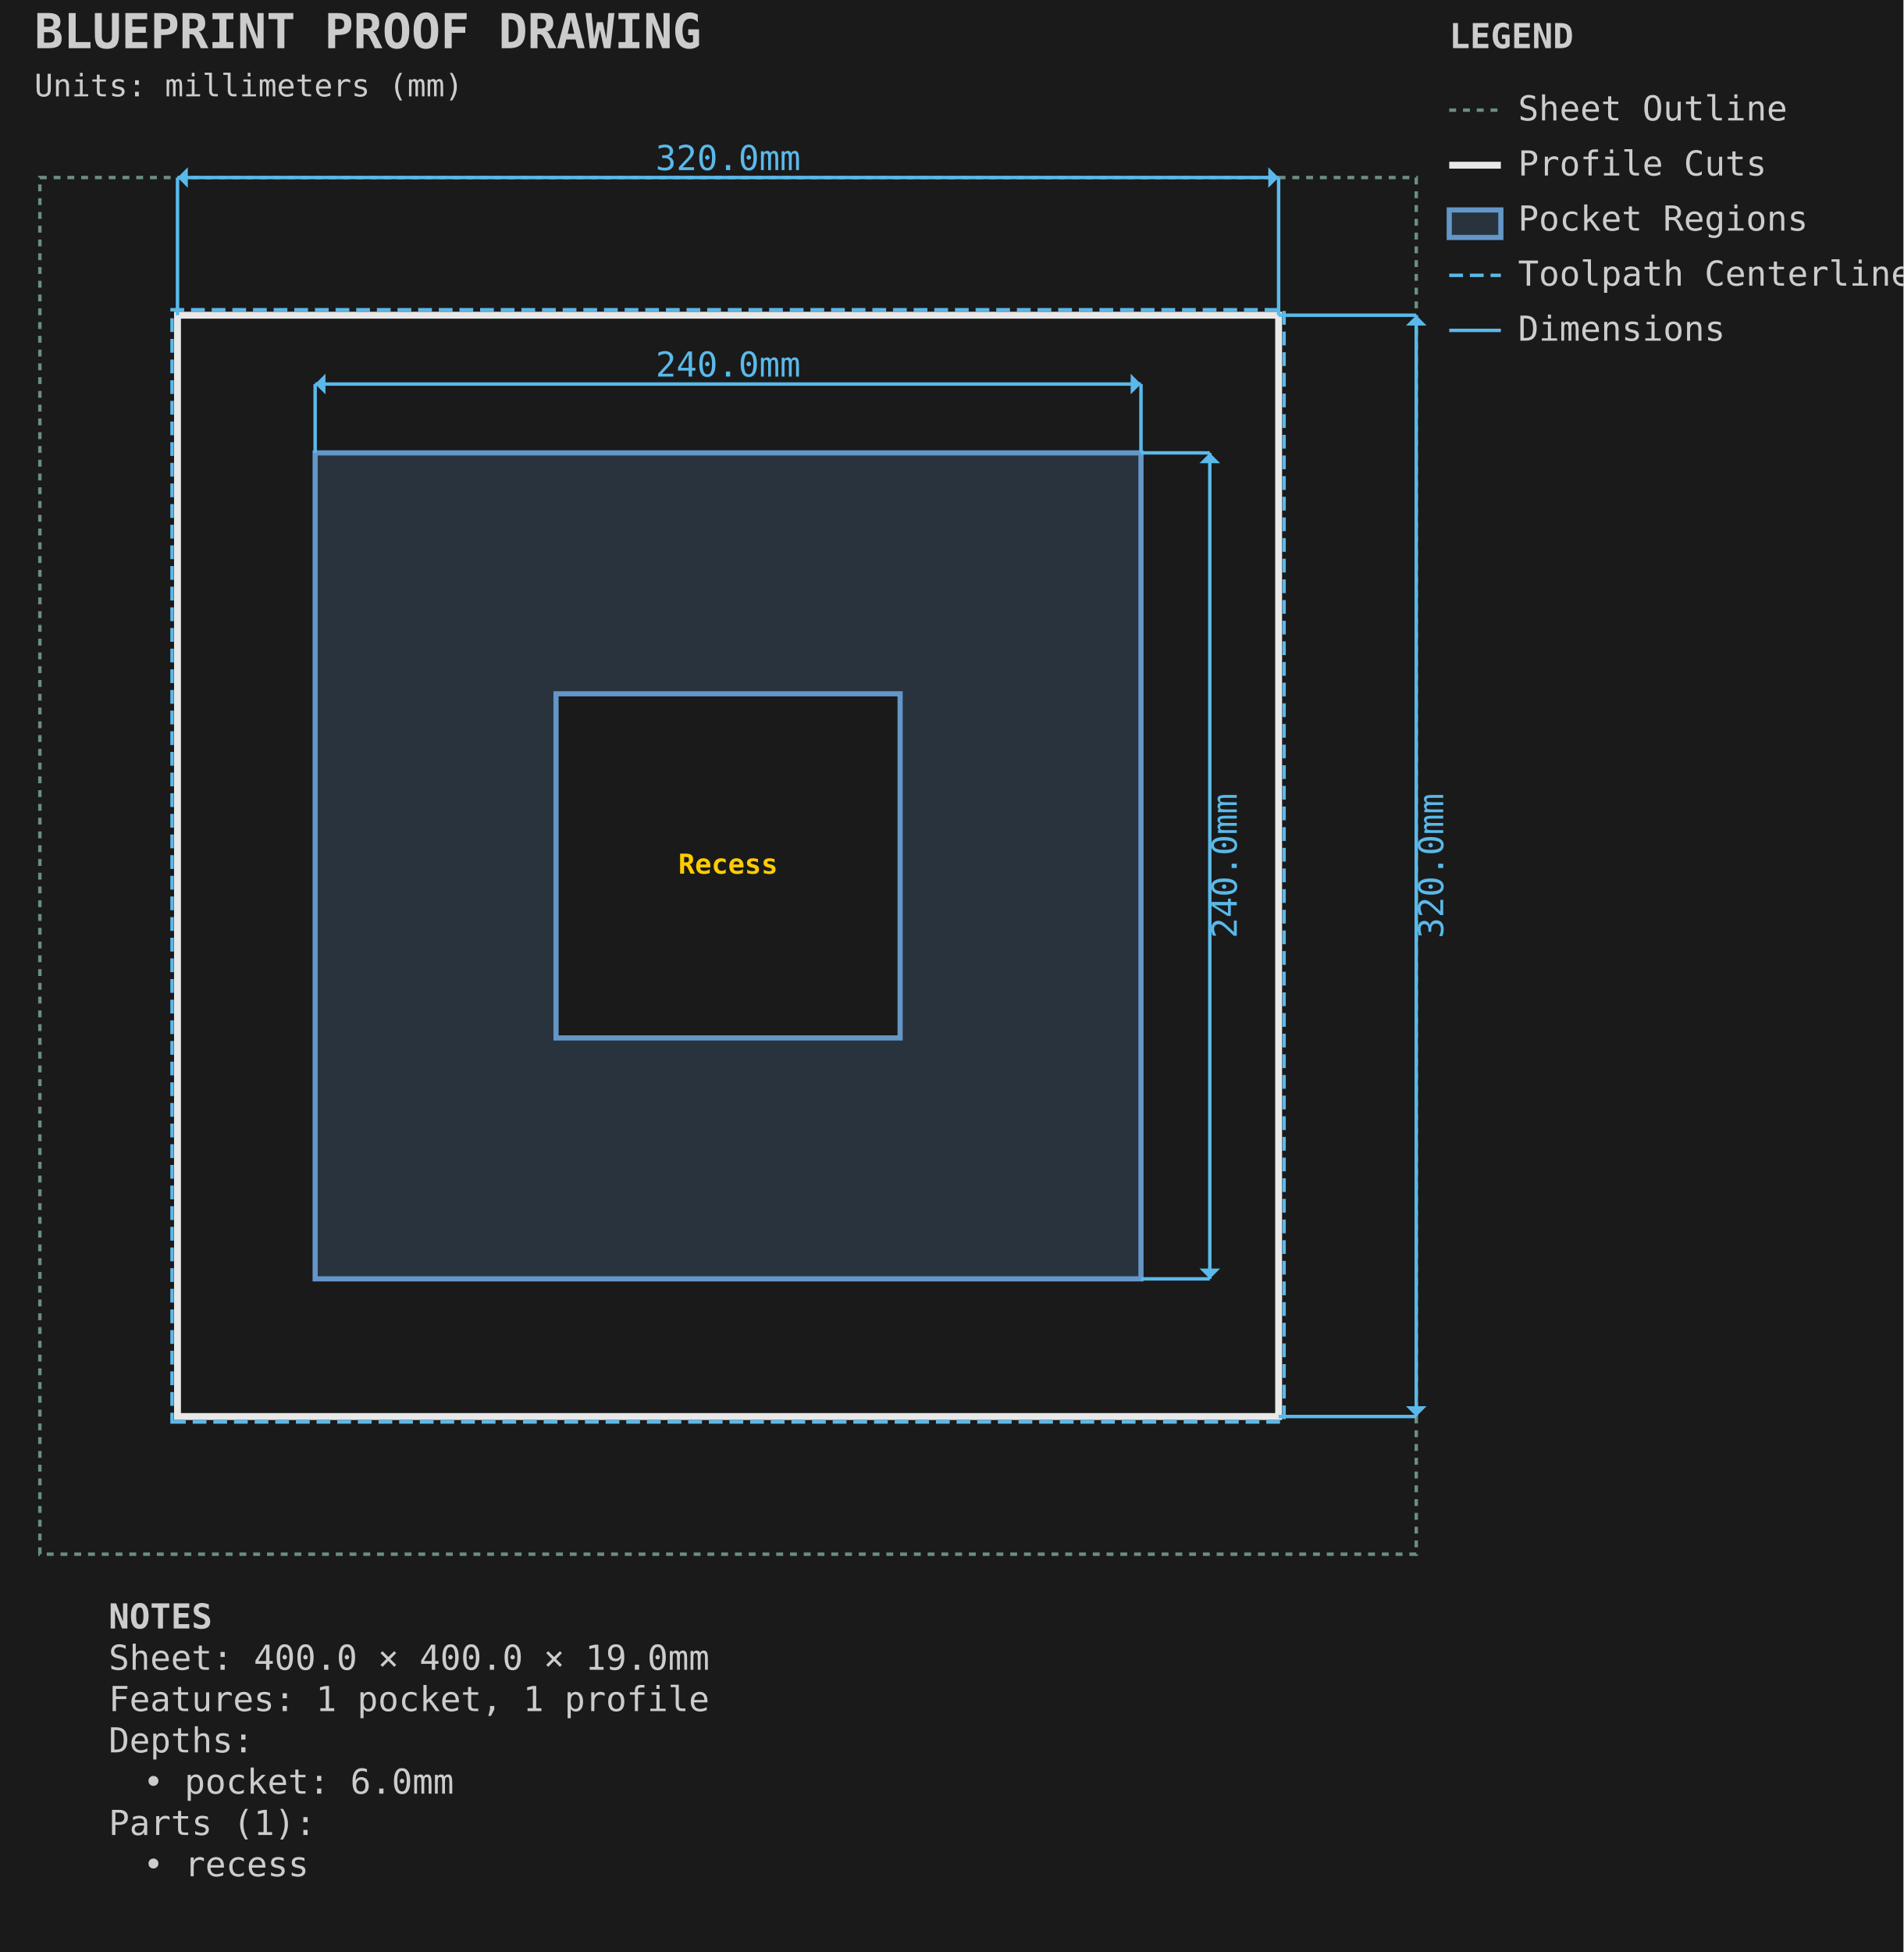
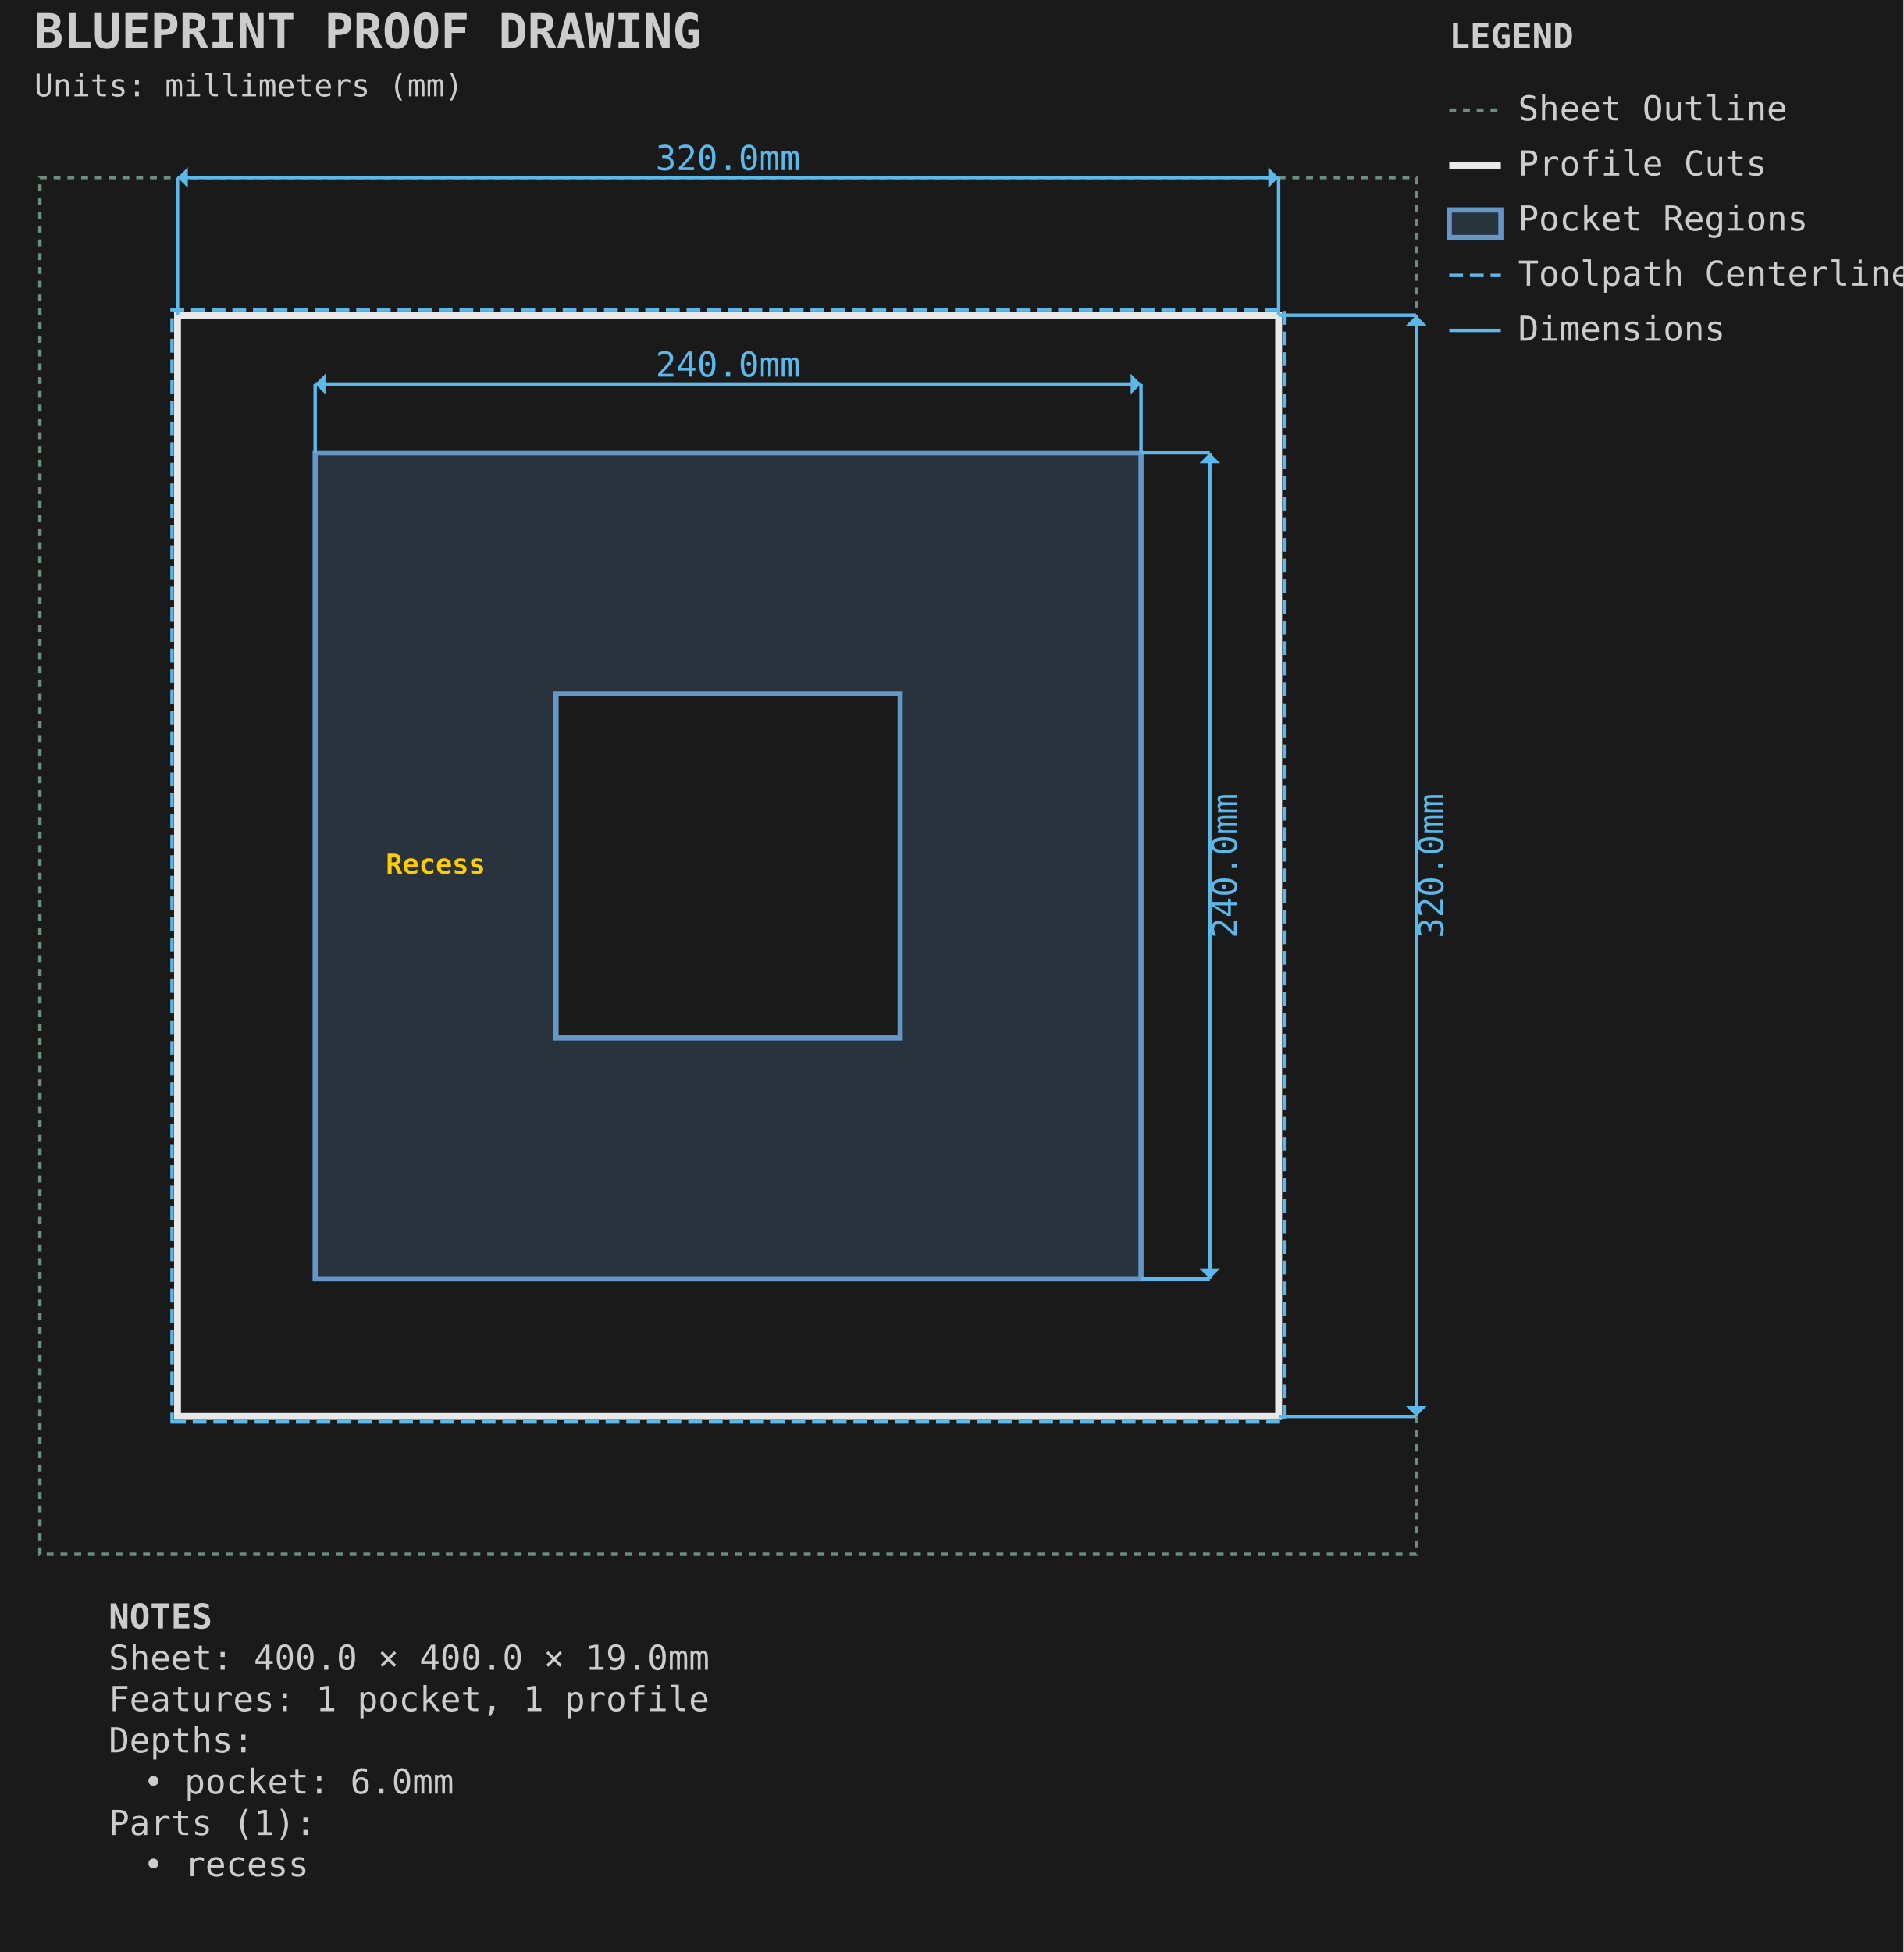
<svg xmlns="http://www.w3.org/2000/svg" viewBox="-11.588 -51.587 553.175 567.175" width="553.175mm" height="567.175mm">
  <style>.default { stroke: #e8e8e8; fill: none; stroke-width: 1; }
.sheet-outline { stroke: #6b8e7f; fill: none; stroke-width: 1; stroke-dasharray: 2,2; }
.profile { stroke: #e8e8e8; fill: none; stroke-width: 2; }
.pocket { stroke: #6496c8; fill: #6496c8; fill-opacity: 0.2; stroke-width: 1.5; }
.hole { stroke: #e8e8e8; fill: none; stroke-width: 1.5; }
.engrave { stroke: #888888; fill: none; stroke-width: 0.25; }
.bevel { stroke: #ffb454; fill: none; stroke-width: 1.5; }
.chamfer { stroke: #8bd49c; fill: none; stroke-width: 1.5; stroke-dasharray: 6,2; }
.roundover { stroke: #cba6f7; fill: none; stroke-width: 1.5; stroke-dasharray: 2,2; }
.edge-unplanned { stroke: #ff6b6b; fill: none; stroke-width: 1.5; stroke-dasharray: 4,2; }
.edge-label { fill: #e8e8e8; stroke: none; font-family: monospace; font-size: 8px; }
.keepout { stroke: #ff6b6b; fill: #ff6b6b; fill-opacity: 0.15; stroke-width: 1; stroke-dasharray: 4,2; }
.waste { stroke: #ff9500; fill: none; stroke-width: 2; stroke-dasharray: 8,4; }
.toolpath { stroke: #5ab9ea; fill: none; stroke-width: 1; stroke-dasharray: 4,2; }
.dimension { stroke: #5ab9ea; fill: none; stroke-width: 1; }
.dimension-text { fill: #5ab9ea; font-family: monospace; font-size: 10px; }
.construction { stroke: #6b8e7f; fill: none; stroke-width: 0.5; stroke-dasharray: 2,2; }
.label { fill: #ffcc00; font-family: monospace; font-size: 8px; font-weight: bold; }
.notes { fill: #cccccc; font-family: monospace; font-size: 10px; }
.table { stroke: #5c4a32; fill: #c4a46c; fill-opacity: 0.2; stroke-width: 1; }
.envelope { stroke: #ff6b6b; fill: none; stroke-width: 2; }
.spoilboard { stroke: none; fill: #4ecdc4; fill-opacity: 0.1; stroke-width: 0; }
.effective-envelope { stroke: #ffd93d; fill: none; stroke-width: 1; stroke-dasharray: 4,2; }
.origin { stroke: #ff6b6b; fill: #ff6b6b; stroke-width: 1; }
.centerline { stroke: #6b8e7f; fill: none; stroke-width: 0.5; stroke-dasharray: 8,4; }
.soft-limit { stroke: #ff9500; fill: none; stroke-width: 1.5; stroke-dasharray: 6,3; }
.t-track { stroke: none; fill: #66cc88; fill-opacity: 0.25; stroke-width: 0; }
.margin-zone { fill: #6b8e7f; fill-opacity: 0.15; }
.legend { fill: #cccccc; font-family: monospace; font-size: 10px; }
.title { fill: #cccccc; font-family: monospace; font-size: 14px; font-weight: bold; }
.section-label { fill: #5ab9ea; font-family: monospace; font-size: 9px; font-weight: bold; }
.callout-box { stroke: #5ab9ea; fill: none; stroke-width: 1; }
.callout-detail { stroke: #e8e8e8; fill: none; stroke-width: 1.5; }
.beam-assembly { stroke: #e8e8e8; fill: none; stroke-width: 1; }
.beam-layer { stroke: #6496c8; fill: #6496c8; fill-opacity: 0.15; stroke-width: 1; }
.beam-splice { stroke: #ff9500; fill: none; stroke-width: 1.5; stroke-dasharray: 4,2; }
.title-subtitle { fill: #cccccc; font-family: monospace; font-size: 9px; }
.callout-ref-text { fill: #5ab9ea; font-family: monospace; font-size: 7px; }
.callout-dim-text { fill: #5ab9ea; font-family: monospace; font-size: 8px; }
.beam-dim-text { fill: #5ab9ea; font-family: monospace; font-size: 8px; }
.beam-segment-text { fill: #5ab9ea; font-family: monospace; font-size: 7px; }
.heightfield-border { stroke: #ffcc00; fill: none; stroke-width: 1; stroke-dasharray: 4,2; }</style>
  <rect x="-11.588" y="-51.587" width="553.175" height="567.175" fill="#1a1a1a" />
  <g id="SHEET_OUTLINE" class="sheet-outline">
    <rect x="0.000" y="0.000" width="400.000" height="400.000" stroke="#6b8e7f" fill="none" stroke-width="1" stroke-dasharray="2,2" id="sheet_boundary" />
  </g>
  <g id="PROFILE_CUTS" class="profile-cuts">
    <path d="M 40.000 360.000 L 360.000 360.000 L 360.000 40.000 L 40.000 40.000 Z" stroke="#e8e8e8" fill="none" stroke-width="2" id="generated_profile_0" />
  </g>
  <g id="PROFILE_TOOLPATHS" class="profile-toolpaths">
    <path d="M 38.413 361.587 L 361.587 361.587 L 361.587 38.413 L 38.413 38.413 Z" stroke="#5ab9ea" fill="none" stroke-width="1" stroke-dasharray="4,2" id="generated_profile_0_toolpath" />
  </g>
  <g id="POCKET_REGIONS" class="pocket-regions">
    <path d="M 80.000 320.000 L 80.000 80.000 L 320.000 80.000 L 320.000 320.000 Z M 250.000 150.000 L 150.000 150.000 L 150.000 250.000 L 250.000 250.000 Z" stroke="#6496c8" fill="#6496c8" fill-opacity="0.2" stroke-width="1.5" fill-rule="evenodd" id="recess" />
  </g>
  <g id="LABELS" class="labels">
-     <text x="200.000" y="200.000" text-anchor="middle" dominant-baseline="middle" fill="#ffcc00" font-family="monospace" font-size="8px" font-weight="bold" id="recess_label">Recess</text>
+     <text x="115.000" y="200.000" text-anchor="middle" dominant-baseline="middle" fill="#ffcc00" font-family="monospace" font-size="8px" font-weight="bold" id="recess_label">Recess</text>
  </g>
  <g id="DIMENSIONS" class="dimensions">
    <line x1="80.0" y1="80.0" x2="80.0" y2="60.0" stroke="#5ab9ea" stroke-width="1" />
    <line x1="320.0" y1="80.0" x2="320.0" y2="60.0" stroke="#5ab9ea" stroke-width="1" />
    <line x1="80.0" y1="60.0" x2="320.0" y2="60.0" stroke="#5ab9ea" stroke-width="1" />
    <polygon points="80.0,60.0 83.0,57.0 83.0,63.0" fill="#5ab9ea" />
    <polygon points="320.0,60.0 317.0,57.0 317.0,63.0" fill="#5ab9ea" />
    <text x="200.0" y="55.0" text-anchor="middle" dominant-baseline="middle" fill="#5ab9ea" font-family="monospace" font-size="10px">240.0mm</text>
    <line x1="320.0" y1="80.0" x2="340.0" y2="80.0" stroke="#5ab9ea" stroke-width="1" />
    <line x1="320.0" y1="320.0" x2="340.0" y2="320.0" stroke="#5ab9ea" stroke-width="1" />
    <line x1="340.0" y1="80.0" x2="340.0" y2="320.0" stroke="#5ab9ea" stroke-width="1" />
    <polygon points="340.0,80.0 337.0,83.0 343.0,83.0" fill="#5ab9ea" />
    <polygon points="340.0,320.0 337.0,317.0 343.0,317.0" fill="#5ab9ea" />
    <text x="345.0" y="200.0" text-anchor="middle" dominant-baseline="middle" transform="rotate(-90 345.0 200.0)" fill="#5ab9ea" font-family="monospace" font-size="10px">240.0mm</text>
    <line x1="40.0" y1="40.0" x2="40.0" y2="0.0" stroke="#5ab9ea" stroke-width="1" />
    <line x1="360.0" y1="40.0" x2="360.0" y2="0.0" stroke="#5ab9ea" stroke-width="1" />
    <line x1="40.0" y1="0.0" x2="360.0" y2="0.0" stroke="#5ab9ea" stroke-width="1" />
    <polygon points="40.0,0.0 43.0,-3.0 43.0,3.0" fill="#5ab9ea" />
    <polygon points="360.0,0.0 357.0,-3.0 357.0,3.0" fill="#5ab9ea" />
    <text x="200.0" y="-5.0" text-anchor="middle" dominant-baseline="middle" fill="#5ab9ea" font-family="monospace" font-size="10px">320.0mm</text>
    <line x1="360.0" y1="40.0" x2="400.0" y2="40.0" stroke="#5ab9ea" stroke-width="1" />
    <line x1="360.0" y1="360.0" x2="400.0" y2="360.0" stroke="#5ab9ea" stroke-width="1" />
    <line x1="400.0" y1="40.0" x2="400.0" y2="360.0" stroke="#5ab9ea" stroke-width="1" />
    <polygon points="400.0,40.0 397.0,43.0 403.0,43.0" fill="#5ab9ea" />
    <polygon points="400.0,360.0 397.0,357.0 403.0,357.0" fill="#5ab9ea" />
    <text x="405.0" y="200.0" text-anchor="middle" dominant-baseline="middle" transform="rotate(-90 405.0 200.0)" fill="#5ab9ea" font-family="monospace" font-size="10px">320.0mm</text>
  </g>
  <g id="TITLE_BLOCK" class="title-block">
    <text x="-1.588" y="-37.587" fill="#cccccc" font-family="monospace" font-size="14px" font-weight="bold">BLUEPRINT PROOF DRAWING</text>
    <text x="-1.588" y="-23.587" fill="#cccccc" font-family="monospace" font-size="9px">Units: millimeters (mm)</text>
  </g>
  <g id="LEGEND" class="legend">
    <text x="409.587" y="-37.587" fill="#cccccc" font-family="monospace" font-size="10px" font-weight="bold">LEGEND</text>
    <line x1="409.587" y1="-19.587" x2="424.587" y2="-19.587" stroke="#6b8e7f" stroke-width="1" stroke-dasharray="2,2" />
    <text x="429.587" y="-16.587" fill="#cccccc" font-family="monospace" font-size="10px">Sheet Outline</text>
    <line x1="409.587" y1="-3.587" x2="424.587" y2="-3.587" stroke="#e8e8e8" stroke-width="2" />
    <text x="429.587" y="-0.587" fill="#cccccc" font-family="monospace" font-size="10px">Profile Cuts</text>
    <rect x="409.587" y="9.413" width="15.0" height="8" stroke="#6496c8" stroke-width="1.5" fill="#6496c8" fill-opacity="0.2" />
    <text x="429.587" y="15.413" fill="#cccccc" font-family="monospace" font-size="10px">Pocket Regions</text>
    <line x1="409.587" y1="28.413" x2="424.587" y2="28.413" stroke="#5ab9ea" stroke-width="1" stroke-dasharray="4,2" />
    <text x="429.587" y="31.413" fill="#cccccc" font-family="monospace" font-size="10px">Toolpath Centerline</text>
    <line x1="409.587" y1="44.413" x2="424.587" y2="44.413" stroke="#5ab9ea" stroke-width="1" />
    <text x="429.587" y="47.413" fill="#cccccc" font-family="monospace" font-size="10px">Dimensions</text>
  </g>
  <g id="NOTES" class="notes">
    <text x="20.0" y="421.587" fill="#cccccc" font-family="monospace" font-size="10px" font-weight="bold">NOTES</text>
    <text x="20.0" y="433.587" fill="#cccccc" font-family="monospace" font-size="10px">Sheet: 400.0 × 400.0 × 19.0mm</text>
    <text x="20.0" y="445.587" fill="#cccccc" font-family="monospace" font-size="10px">Features: 1 pocket, 1 profile</text>
    <text x="20.0" y="457.587" fill="#cccccc" font-family="monospace" font-size="10px">Depths:</text>
    <text x="30.0" y="469.587" fill="#cccccc" font-family="monospace" font-size="10px">• pocket: 6.0mm</text>
    <text x="20.0" y="481.587" fill="#cccccc" font-family="monospace" font-size="10px">Parts (1):</text>
    <text x="30.0" y="493.587" fill="#cccccc" font-family="monospace" font-size="10px">• recess</text>
  </g>
</svg>
